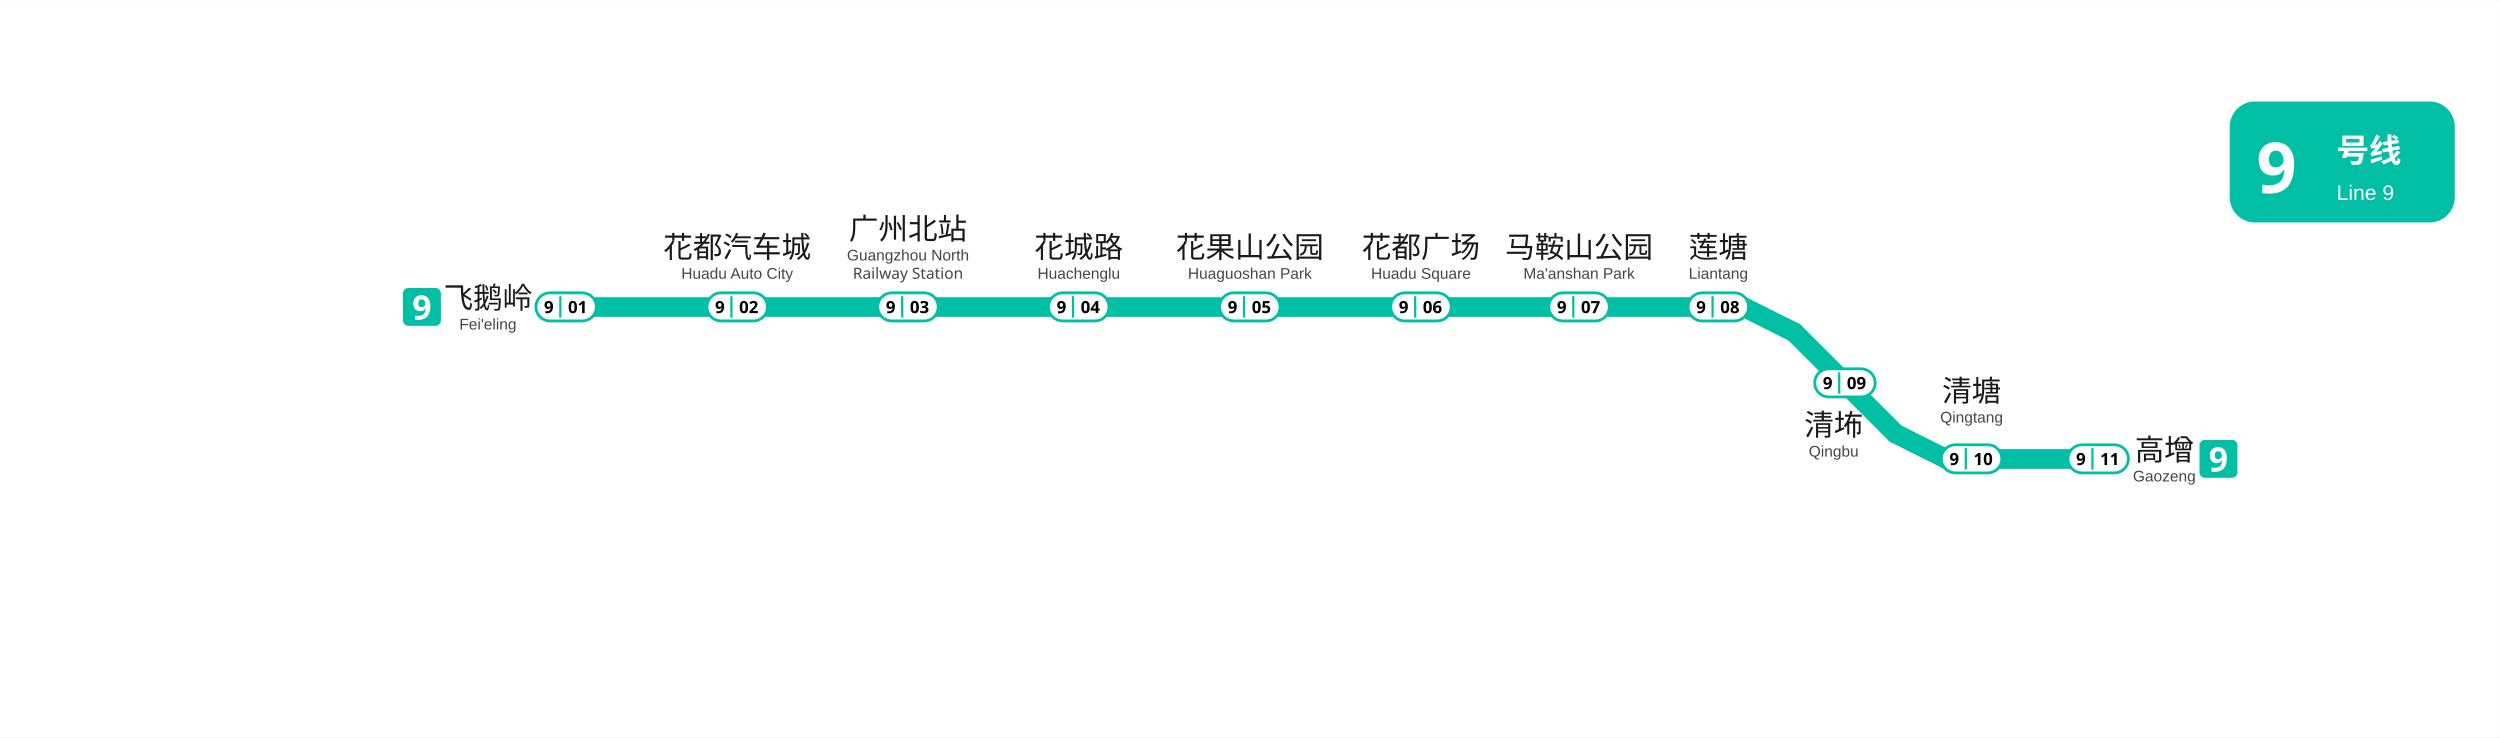
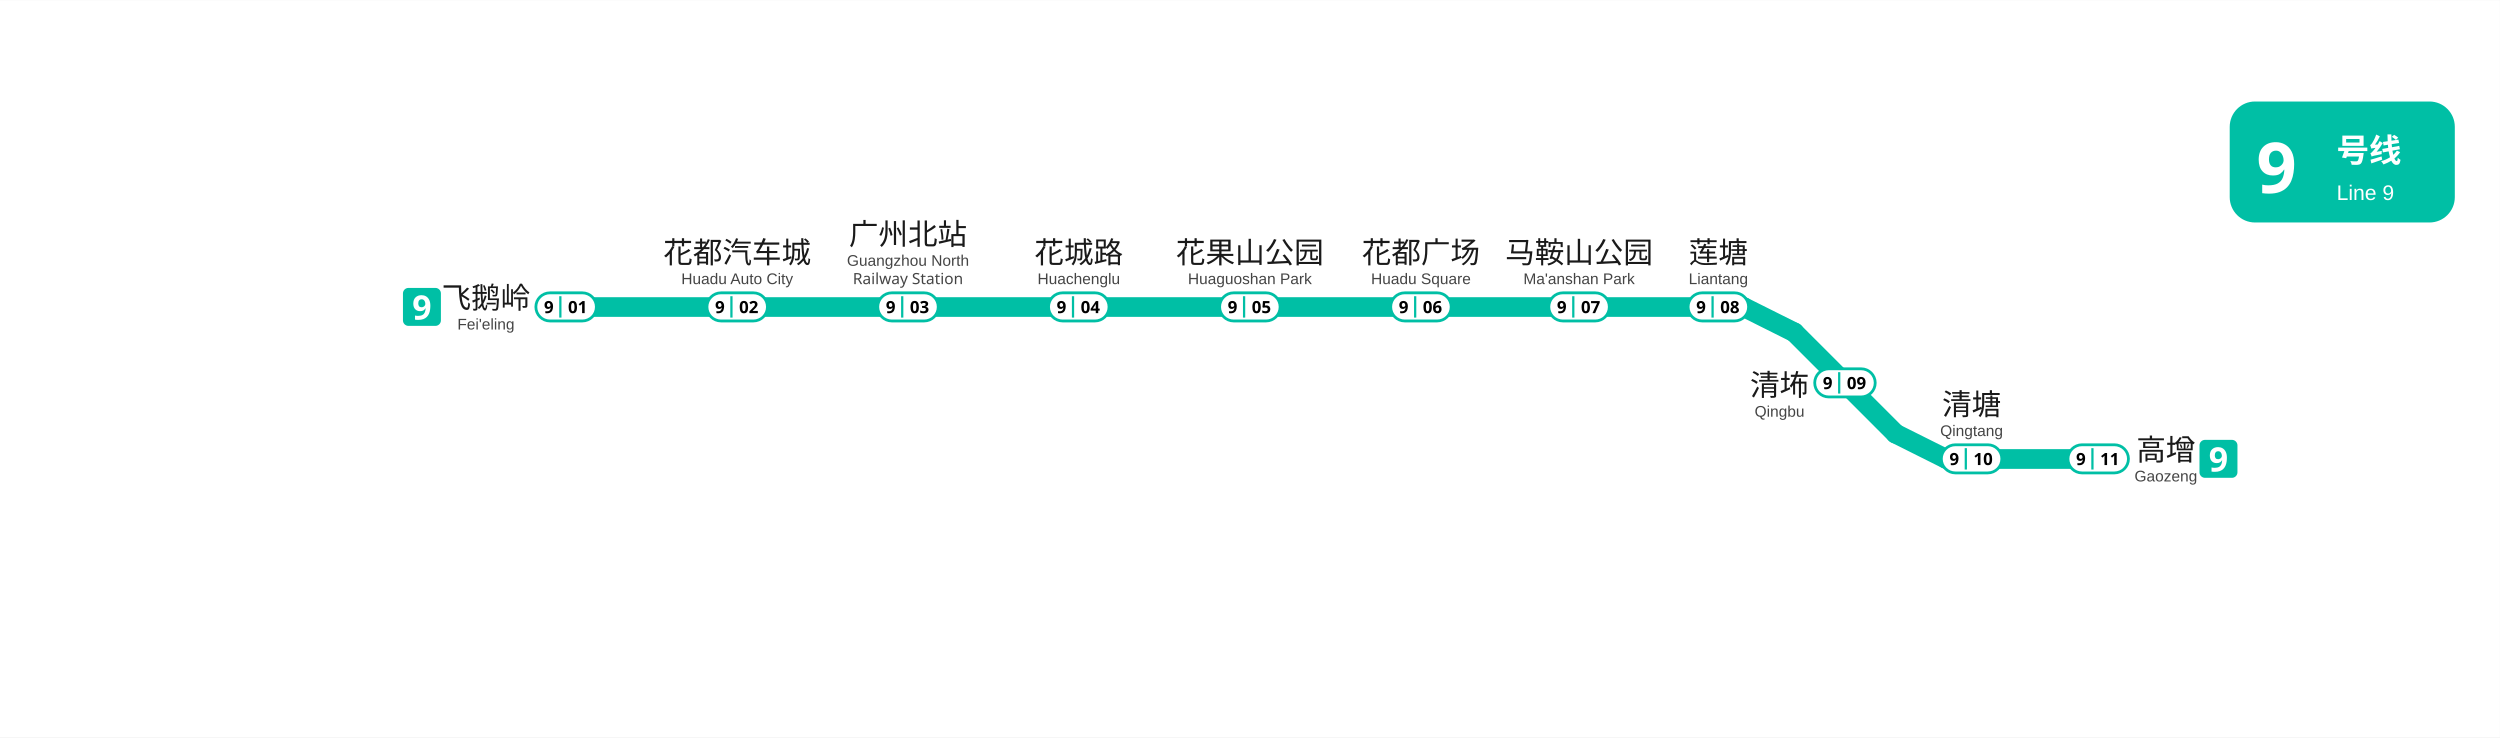
<svg xmlns="http://www.w3.org/2000/svg" viewBox="752.8 91.2 888.5 262.0" data-pins="广州北站,清㘵,清塘,花城路,花果山公园,花都广场,花都汽车城,莲塘,飞鹅岭,马鞍山公园,高增" width="888" height="262">
  <rect x="752.755" y="91.2" width="888.49" height="262.0" fill="#ffffff" />
  <g id="走廊">
    <line x1="1390.50" y1="209.25" x2="1426.50" y2="245.25" style="fill:none;stroke:#00BFA5;stroke-width:7;stroke-linecap:round" />
    <line x1="954.00" y1="200.25" x2="1372.50" y2="200.25" style="fill:none;stroke:#00BFA5;stroke-width:7;stroke-linecap:round" />
    <line x1="1498.50" y1="254.25" x2="1444.50" y2="254.25" style="fill:none;stroke:#00BFA5;stroke-width:7;stroke-linecap:round" />
    <line x1="1444.50" y1="254.25" x2="1426.50" y2="245.25" style="fill:none;stroke:#00BFA5;stroke-width:7;stroke-linecap:round" />
    <line x1="1372.50" y1="200.25" x2="1390.50" y2="209.25" style="fill:none;stroke:#00BFA5;stroke-width:7;stroke-linecap:round" />
  </g>
  <g id="线路徽标">
    <g data-badge="header" transform="translate(1545.24 127.2)" data-ink="#FFFFFF" data-box="1545.2,127.2,1625.2,170.2" data-chip="1545.2,127.2,1625.2,170.2">
      <rect x="0" y="0" width="80.0" height="43.0" rx="9.0" fill="#00BFA5" />
      <text x="9.5" y="32.5" font-family="'Microsoft YaHei', sans-serif" font-size="25" font-weight="bold" fill="#FFFFFF">9</text>
      <text x="38.0" y="21.5" font-family="'Microsoft YaHei', sans-serif" font-size="11.5" font-weight="600" fill="#FFFFFF">号线</text>
      <text x="38.0" y="35.0" font-family="Arial, sans-serif" font-size="7.5" fill="#FFFFFF">Line 9</text>
    </g>
    <g data-badge="chip" transform="translate(896.01 193.455)" data-box="896.0,193.5,909.5,206.9">
      <path d="M11.54 13.49h-9.59c-1.07 0 -1.95 -0.88 -1.95 -1.95v-9.59c0 -1.07 0.88 -1.95 1.95 -1.95h9.59c1.07 0 1.95 0.88 1.95 1.95v9.59C13.49 12.61 12.61 13.49 11.54 13.49z" fill="#00BFA5" />
      <path d="M9.74 6.33c0 0.49 -0.04 0.97 -0.11 1.46c-0.07 0.48 -0.2 0.94 -0.38 1.37c-0.18 0.43 -0.43 0.81 -0.76 1.14c-0.32 0.33 -0.74 0.59 -1.24 0.78s-1.11 0.28 -1.82 0.28c-0.17 0 -0.36 -0.01 -0.59 -0.02c-0.22 -0.01 -0.41 -0.03 -0.56 -0.07v-1.45c0.16 0.03 0.33 0.06 0.5 0.08c0.18 0.02 0.35 0.04 0.53 0.04c0.71 0 1.26 -0.11 1.65 -0.34c0.39 -0.22 0.66 -0.54 0.82 -0.94c0.16 -0.4 0.25 -0.87 0.28 -1.4h-0.07c-0.17 0.28 -0.39 0.52 -0.67 0.71c-0.28 0.19 -0.69 0.29 -1.23 0.29c-0.73 0 -1.31 -0.24 -1.75 -0.71c-0.44 -0.47 -0.66 -1.14 -0.66 -2c0 -0.93 0.26 -1.66 0.79 -2.18s1.23 -0.79 2.13 -0.79c0.58 0 1.11 0.13 1.58 0.4c0.47 0.27 0.85 0.68 1.13 1.24C9.6 4.77 9.74 5.48 9.74 6.33zM6.64 4.03c-0.35 0 -0.64 0.12 -0.86 0.37c-0.22 0.24 -0.34 0.62 -0.34 1.13c0 0.42 0.1 0.74 0.29 0.98c0.19 0.24 0.48 0.36 0.88 0.36c0.26 0 0.5 -0.06 0.7 -0.18c0.2 -0.12 0.36 -0.27 0.47 -0.45c0.11 -0.18 0.17 -0.37 0.17 -0.56c0 -0.26 -0.05 -0.52 -0.14 -0.78c-0.1 -0.26 -0.24 -0.47 -0.43 -0.63C7.17 4.11 6.93 4.03 6.64 4.03z" fill="#FFFFFF" />
    </g>
    <g data-badge="chip" transform="translate(1534.5 247.455)" data-box="1534.5,247.5,1548.0,260.9">
      <path d="M11.54 13.49h-9.59c-1.07 0 -1.95 -0.88 -1.95 -1.95v-9.59c0 -1.07 0.88 -1.95 1.95 -1.95h9.59c1.07 0 1.95 0.88 1.95 1.95v9.59C13.49 12.61 12.61 13.49 11.54 13.49z" fill="#00BFA5" />
      <path d="M9.74 6.33c0 0.49 -0.04 0.97 -0.11 1.46c-0.07 0.48 -0.2 0.94 -0.38 1.37c-0.18 0.43 -0.43 0.81 -0.76 1.14c-0.32 0.33 -0.74 0.59 -1.24 0.78s-1.11 0.28 -1.82 0.28c-0.17 0 -0.36 -0.01 -0.59 -0.02c-0.22 -0.01 -0.41 -0.03 -0.56 -0.07v-1.45c0.16 0.03 0.33 0.06 0.5 0.08c0.18 0.02 0.35 0.04 0.53 0.04c0.71 0 1.26 -0.11 1.65 -0.34c0.39 -0.22 0.66 -0.54 0.82 -0.94c0.16 -0.4 0.25 -0.87 0.28 -1.4h-0.07c-0.17 0.28 -0.39 0.52 -0.67 0.71c-0.28 0.19 -0.69 0.29 -1.23 0.29c-0.73 0 -1.31 -0.24 -1.75 -0.71c-0.44 -0.47 -0.66 -1.14 -0.66 -2c0 -0.93 0.26 -1.66 0.79 -2.18s1.23 -0.79 2.13 -0.79c0.58 0 1.11 0.13 1.58 0.4c0.47 0.27 0.85 0.68 1.13 1.24C9.6 4.77 9.74 5.48 9.74 6.33zM6.64 4.03c-0.35 0 -0.64 0.12 -0.86 0.37c-0.22 0.24 -0.34 0.62 -0.34 1.13c0 0.42 0.1 0.74 0.29 0.98c0.19 0.24 0.48 0.36 0.88 0.36c0.26 0 0.5 -0.06 0.7 -0.18c0.2 -0.12 0.36 -0.27 0.47 -0.45c0.11 -0.18 0.17 -0.37 0.17 -0.56c0 -0.26 -0.05 -0.52 -0.14 -0.78c-0.1 -0.26 -0.24 -0.47 -0.43 -0.63C7.17 4.11 6.93 4.03 6.64 4.03z" fill="#FFFFFF" />
    </g>
  </g>
  <g id="站名标注" font-family="'Microsoft YaHei', 'PingFang SC', sans-serif">
-     <text x="926.20" y="200.73" text-anchor="middle" font-size="10.5" font-weight="500" fill="#1a1a1a">飞鹅岭</text>
-     <text x="926.20" y="208.23" text-anchor="middle" font-size="5.5" font-family="Arial, sans-serif" fill="#444444">Fei'eling</text>
-     <text x="1014.80" y="182.70" text-anchor="middle" font-size="10.5" font-weight="500" fill="#1a1a1a">花都汽车城</text>
-     <text x="1014.80" y="190.20" text-anchor="middle" font-size="5.5" font-family="Arial, sans-serif" fill="#444444">Huadu Auto City</text>
-     <text x="1075.50" y="176.20" text-anchor="middle" font-size="10.5" font-weight="500" fill="#1a1a1a">广州北站</text>
-     <text x="1075.50" y="183.70" text-anchor="middle" font-size="5.5" font-family="Arial, sans-serif" fill="#444444">Guangzhou North</text>
-     <text x="1075.50" y="190.20" text-anchor="middle" font-size="5.5" fill="#444444">Railway Station</text>
-     <text x="1136.20" y="182.70" text-anchor="middle" font-size="10.5" font-weight="500" fill="#1a1a1a">花城路</text>
-     <text x="1136.20" y="190.20" text-anchor="middle" font-size="5.5" font-family="Arial, sans-serif" fill="#444444">Huachenglu</text>
-     <text x="1197.00" y="182.70" text-anchor="middle" font-size="10.5" font-weight="500" fill="#1a1a1a">花果山公园</text>
-     <text x="1197.00" y="190.20" text-anchor="middle" font-size="5.5" font-family="Arial, sans-serif" fill="#444444">Huaguoshan Park</text>
-     <text x="1257.80" y="182.70" text-anchor="middle" font-size="10.5" font-weight="500" fill="#1a1a1a">花都广场</text>
-     <text x="1257.80" y="190.20" text-anchor="middle" font-size="5.5" font-family="Arial, sans-serif" fill="#444444">Huadu Square</text>
-     <text x="1314.00" y="182.70" text-anchor="middle" font-size="10.5" font-weight="500" fill="#1a1a1a">马鞍山公园</text>
-     <text x="1314.00" y="190.20" text-anchor="middle" font-size="5.5" font-family="Arial, sans-serif" fill="#444444">Ma'anshan Park</text>
-     <text x="1363.50" y="182.70" text-anchor="middle" font-size="10.5" font-weight="500" fill="#1a1a1a">莲塘</text>
-     <text x="1363.50" y="190.20" text-anchor="middle" font-size="5.5" font-family="Arial, sans-serif" fill="#444444">Liantang</text>
-     <text x="1404.50" y="245.90" text-anchor="middle" font-size="10.5" font-weight="500" fill="#1a1a1a">清㘵</text>
-     <text x="1404.50" y="253.40" text-anchor="middle" font-size="5.5" font-family="Arial, sans-serif" fill="#444444">Qingbu</text>
-     <text x="1453.50" y="233.80" text-anchor="middle" font-size="10.5" font-weight="500" fill="#1a1a1a">清塘</text>
-     <text x="1453.50" y="241.30" text-anchor="middle" font-size="5.5" font-family="Arial, sans-serif" fill="#444444">Qingtang</text>
-     <text x="1522.00" y="254.73" text-anchor="middle" font-size="10.5" font-weight="500" fill="#1a1a1a">高增</text>
-     <text x="1522.00" y="262.23" text-anchor="middle" font-size="5.5" font-family="Arial, sans-serif" fill="#444444">Gaozeng</text>
+     <text x="925.50" y="200.73" text-anchor="middle" font-size="10.5" font-weight="500" fill="#1a1a1a">飞鹅岭</text>
+     <text x="925.50" y="208.23" text-anchor="middle" font-size="5.5" font-family="Arial, sans-serif" fill="#444444">Fei'eling</text>
+     <text x="1014.80" y="184.60" text-anchor="middle" font-size="10.5" font-weight="500" fill="#1a1a1a">花都汽车城</text>
+     <text x="1014.80" y="192.10" text-anchor="middle" font-size="5.5" font-family="Arial, sans-serif" fill="#444444">Huadu Auto City</text>
+     <text x="1075.50" y="178.10" text-anchor="middle" font-size="10.5" font-weight="500" fill="#1a1a1a">广州北站</text>
+     <text x="1075.50" y="185.60" text-anchor="middle" font-size="5.5" font-family="Arial, sans-serif" fill="#444444">Guangzhou North</text>
+     <text x="1075.50" y="192.10" text-anchor="middle" font-size="5.5" fill="#444444">Railway Station</text>
+     <text x="1136.20" y="184.60" text-anchor="middle" font-size="10.5" font-weight="500" fill="#1a1a1a">花城路</text>
+     <text x="1136.20" y="192.10" text-anchor="middle" font-size="5.5" font-family="Arial, sans-serif" fill="#444444">Huachenglu</text>
+     <text x="1197.00" y="184.60" text-anchor="middle" font-size="10.5" font-weight="500" fill="#1a1a1a">花果山公园</text>
+     <text x="1197.00" y="192.10" text-anchor="middle" font-size="5.5" font-family="Arial, sans-serif" fill="#444444">Huaguoshan Park</text>
+     <text x="1257.80" y="184.60" text-anchor="middle" font-size="10.5" font-weight="500" fill="#1a1a1a">花都广场</text>
+     <text x="1257.80" y="192.10" text-anchor="middle" font-size="5.5" font-family="Arial, sans-serif" fill="#444444">Huadu Square</text>
+     <text x="1314.00" y="184.60" text-anchor="middle" font-size="10.5" font-weight="500" fill="#1a1a1a">马鞍山公园</text>
+     <text x="1314.00" y="192.10" text-anchor="middle" font-size="5.5" font-family="Arial, sans-serif" fill="#444444">Ma'anshan Park</text>
+     <text x="1363.50" y="184.60" text-anchor="middle" font-size="10.5" font-weight="500" fill="#1a1a1a">莲塘</text>
+     <text x="1363.50" y="192.10" text-anchor="middle" font-size="5.5" font-family="Arial, sans-serif" fill="#444444">Liantang</text>
+     <text x="1385.25" y="231.73" text-anchor="middle" font-size="10.5" font-weight="500" fill="#1a1a1a">清㘵</text>
+     <text x="1385.25" y="239.23" text-anchor="middle" font-size="5.5" font-family="Arial, sans-serif" fill="#444444">Qingbu</text>
+     <text x="1453.50" y="238.60" text-anchor="middle" font-size="10.5" font-weight="500" fill="#1a1a1a">清塘</text>
+     <text x="1453.50" y="246.10" text-anchor="middle" font-size="5.5" font-family="Arial, sans-serif" fill="#444444">Qingtang</text>
+     <text x="1522.55" y="254.73" text-anchor="middle" font-size="10.5" font-weight="500" fill="#1a1a1a">高增</text>
+     <text x="1522.55" y="262.23" text-anchor="middle" font-size="5.5" font-family="Arial, sans-serif" fill="#444444">Gaozeng</text>
  </g>
  <g id="编号牌" font-family="'Microsoft YaHei', 'PingFang SC', sans-serif">
    <rect x="943.25" y="195.20" width="21.50" height="10.00" rx="5.00" fill="#FFFFFF" stroke="#00BFA5" stroke-width="1.0" />
    <line x1="951.95" y1="196.40" x2="951.95" y2="204.00" stroke="#00BFA5" stroke-width="0.8" />
    <text x="947.85" y="200.08" text-anchor="middle" dominant-baseline="central" font-size="6.0" font-weight="700" fill="#000000">9</text>
    <text x="958.10" y="200.08" text-anchor="middle" dominant-baseline="central" font-size="6.0" font-weight="700" fill="#000000">01</text>
    <rect x="1004.05" y="195.20" width="21.50" height="10.00" rx="5.00" fill="#FFFFFF" stroke="#00BFA5" stroke-width="1.0" />
    <line x1="1012.75" y1="196.40" x2="1012.75" y2="204.00" stroke="#00BFA5" stroke-width="0.8" />
    <text x="1008.65" y="200.08" text-anchor="middle" dominant-baseline="central" font-size="6.0" font-weight="700" fill="#000000">9</text>
    <text x="1018.90" y="200.08" text-anchor="middle" dominant-baseline="central" font-size="6.0" font-weight="700" fill="#000000">02</text>
    <rect x="1064.75" y="195.20" width="21.50" height="10.00" rx="5.00" fill="#FFFFFF" stroke="#00BFA5" stroke-width="1.0" />
    <line x1="1073.45" y1="196.40" x2="1073.45" y2="204.00" stroke="#00BFA5" stroke-width="0.8" />
    <text x="1069.35" y="200.08" text-anchor="middle" dominant-baseline="central" font-size="6.0" font-weight="700" fill="#000000">9</text>
    <text x="1079.60" y="200.08" text-anchor="middle" dominant-baseline="central" font-size="6.0" font-weight="700" fill="#000000">03</text>
    <rect x="1125.45" y="195.20" width="21.50" height="10.00" rx="5.00" fill="#FFFFFF" stroke="#00BFA5" stroke-width="1.0" />
    <line x1="1134.15" y1="196.40" x2="1134.15" y2="204.00" stroke="#00BFA5" stroke-width="0.8" />
    <text x="1130.05" y="200.08" text-anchor="middle" dominant-baseline="central" font-size="6.0" font-weight="700" fill="#000000">9</text>
    <text x="1140.30" y="200.08" text-anchor="middle" dominant-baseline="central" font-size="6.0" font-weight="700" fill="#000000">04</text>
    <rect x="1186.25" y="195.20" width="21.50" height="10.00" rx="5.00" fill="#FFFFFF" stroke="#00BFA5" stroke-width="1.0" />
    <line x1="1194.95" y1="196.40" x2="1194.95" y2="204.00" stroke="#00BFA5" stroke-width="0.8" />
    <text x="1190.85" y="200.08" text-anchor="middle" dominant-baseline="central" font-size="6.0" font-weight="700" fill="#000000">9</text>
    <text x="1201.10" y="200.08" text-anchor="middle" dominant-baseline="central" font-size="6.0" font-weight="700" fill="#000000">05</text>
    <rect x="1247.05" y="195.20" width="21.50" height="10.00" rx="5.00" fill="#FFFFFF" stroke="#00BFA5" stroke-width="1.0" />
    <line x1="1255.75" y1="196.40" x2="1255.75" y2="204.00" stroke="#00BFA5" stroke-width="0.8" />
    <text x="1251.65" y="200.08" text-anchor="middle" dominant-baseline="central" font-size="6.0" font-weight="700" fill="#000000">9</text>
    <text x="1261.90" y="200.08" text-anchor="middle" dominant-baseline="central" font-size="6.0" font-weight="700" fill="#000000">06</text>
    <rect x="1303.25" y="195.20" width="21.50" height="10.00" rx="5.00" fill="#FFFFFF" stroke="#00BFA5" stroke-width="1.0" />
    <line x1="1311.95" y1="196.40" x2="1311.95" y2="204.00" stroke="#00BFA5" stroke-width="0.8" />
    <text x="1307.85" y="200.08" text-anchor="middle" dominant-baseline="central" font-size="6.0" font-weight="700" fill="#000000">9</text>
    <text x="1318.10" y="200.08" text-anchor="middle" dominant-baseline="central" font-size="6.0" font-weight="700" fill="#000000">07</text>
    <rect x="1352.75" y="195.20" width="21.50" height="10.00" rx="5.00" fill="#FFFFFF" stroke="#00BFA5" stroke-width="1.0" />
    <line x1="1361.45" y1="196.40" x2="1361.45" y2="204.00" stroke="#00BFA5" stroke-width="0.8" />
    <text x="1357.35" y="200.08" text-anchor="middle" dominant-baseline="central" font-size="6.0" font-weight="700" fill="#000000">9</text>
    <text x="1367.60" y="200.08" text-anchor="middle" dominant-baseline="central" font-size="6.0" font-weight="700" fill="#000000">08</text>
    <rect x="1397.75" y="222.20" width="21.50" height="10.00" rx="5.00" fill="#FFFFFF" stroke="#00BFA5" stroke-width="1.0" />
    <line x1="1406.45" y1="223.40" x2="1406.45" y2="231.00" stroke="#00BFA5" stroke-width="0.8" />
    <text x="1402.35" y="227.08" text-anchor="middle" dominant-baseline="central" font-size="6.0" font-weight="700" fill="#000000">9</text>
    <text x="1412.60" y="227.08" text-anchor="middle" dominant-baseline="central" font-size="6.0" font-weight="700" fill="#000000">09</text>
    <rect x="1442.75" y="249.20" width="21.50" height="10.00" rx="5.00" fill="#FFFFFF" stroke="#00BFA5" stroke-width="1.0" />
    <line x1="1451.45" y1="250.40" x2="1451.45" y2="258.00" stroke="#00BFA5" stroke-width="0.8" />
    <text x="1447.35" y="254.08" text-anchor="middle" dominant-baseline="central" font-size="6.0" font-weight="700" fill="#000000">9</text>
    <text x="1457.60" y="254.08" text-anchor="middle" dominant-baseline="central" font-size="6.0" font-weight="700" fill="#000000">10</text>
    <rect x="1487.75" y="249.20" width="21.50" height="10.00" rx="5.00" fill="#FFFFFF" stroke="#00BFA5" stroke-width="1.0" />
    <line x1="1496.45" y1="250.40" x2="1496.45" y2="258.00" stroke="#00BFA5" stroke-width="0.8" />
    <text x="1492.35" y="254.08" text-anchor="middle" dominant-baseline="central" font-size="6.0" font-weight="700" fill="#000000">9</text>
    <text x="1502.60" y="254.08" text-anchor="middle" dominant-baseline="central" font-size="6.0" font-weight="700" fill="#000000">11</text>
  </g>
</svg>
